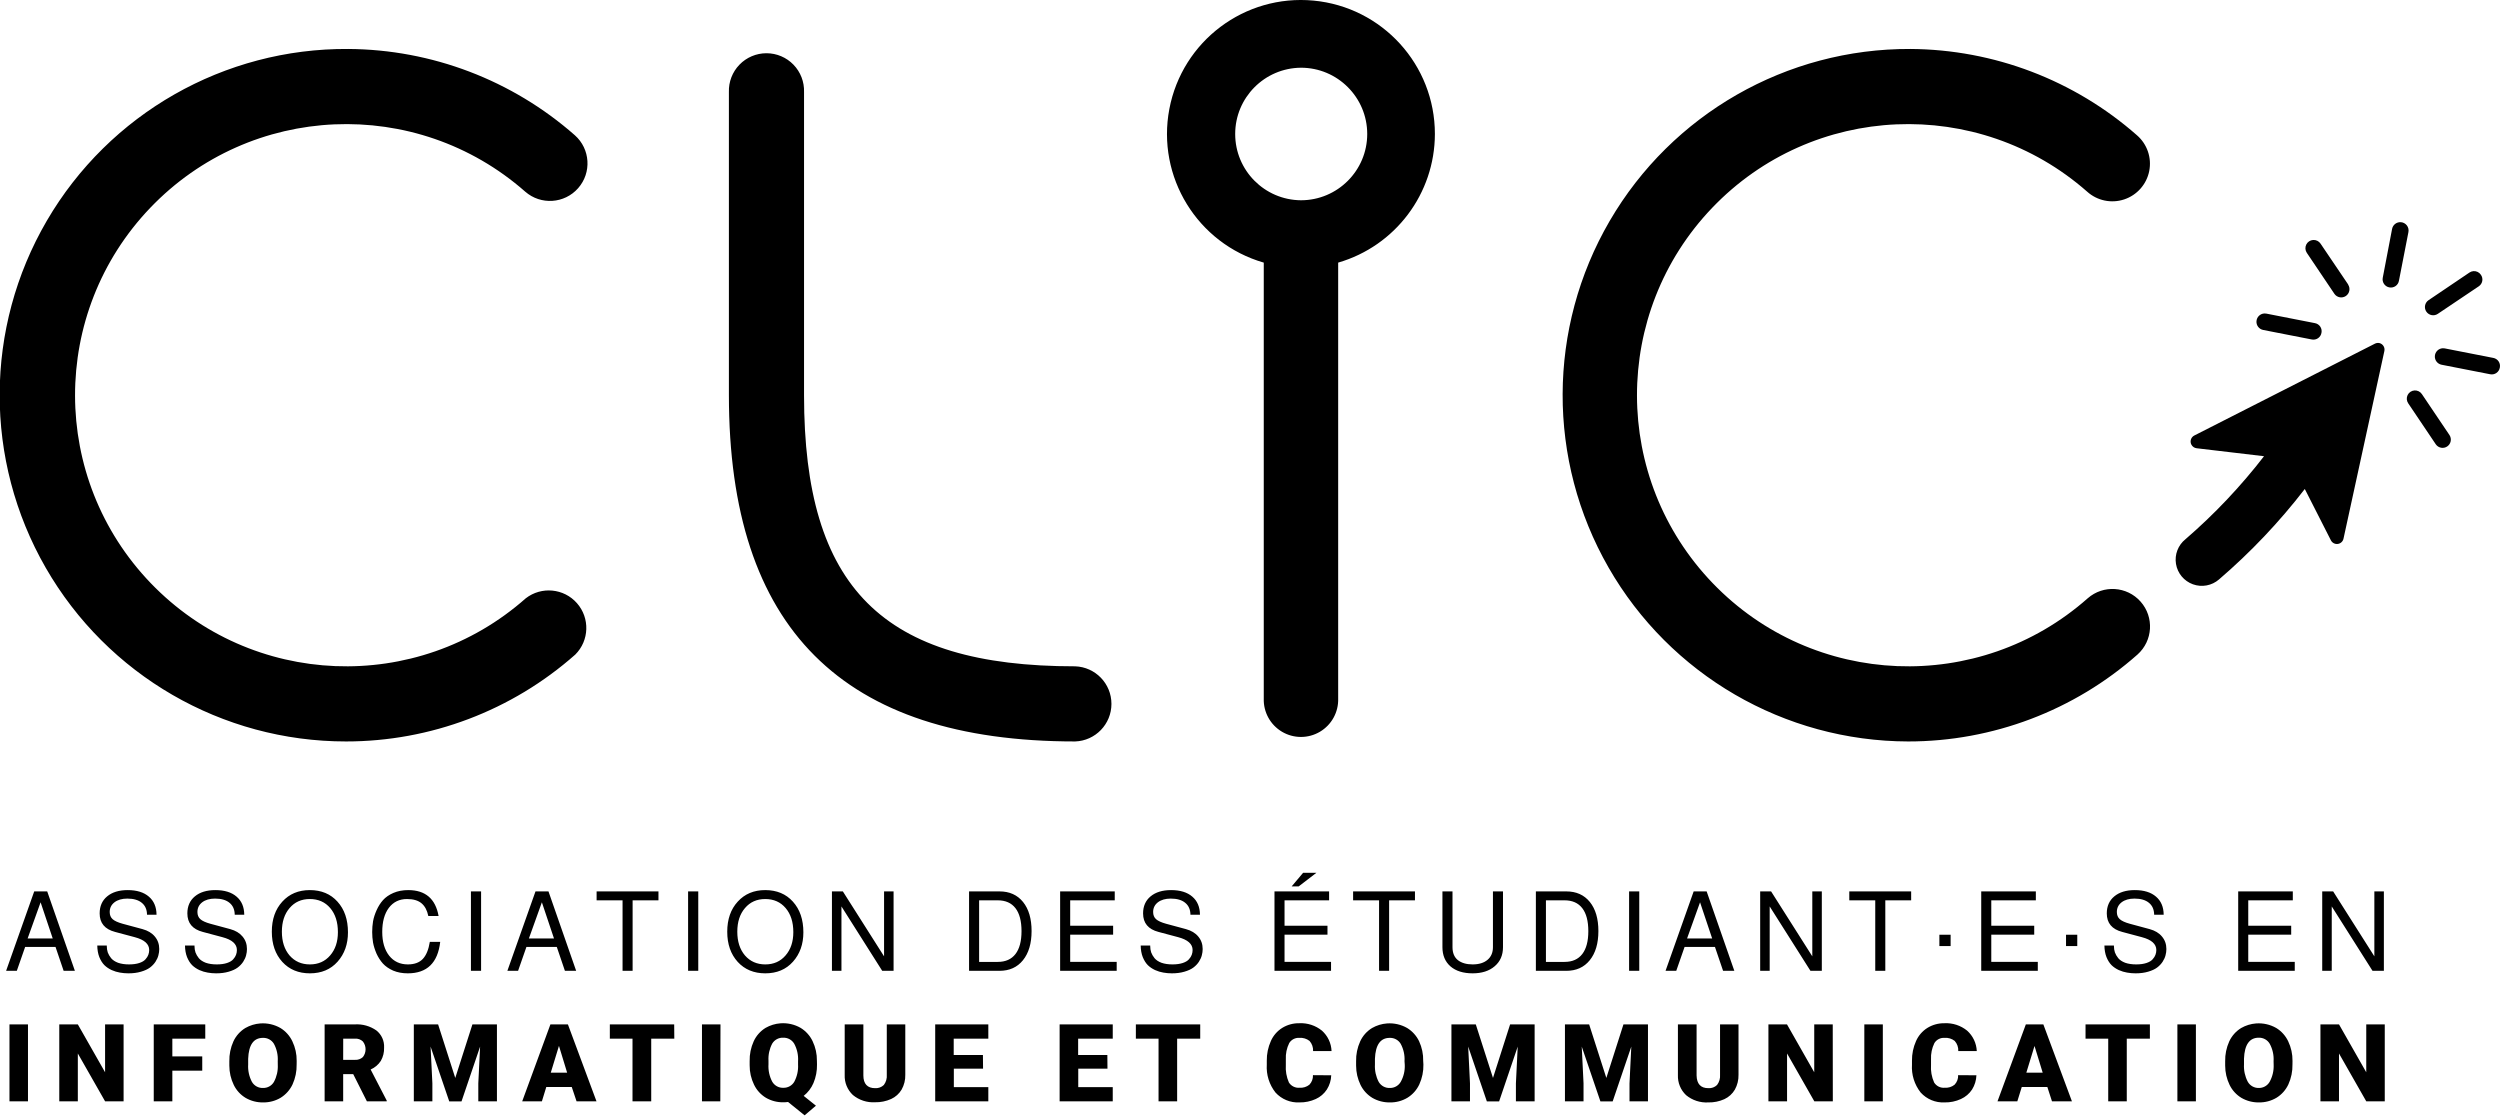
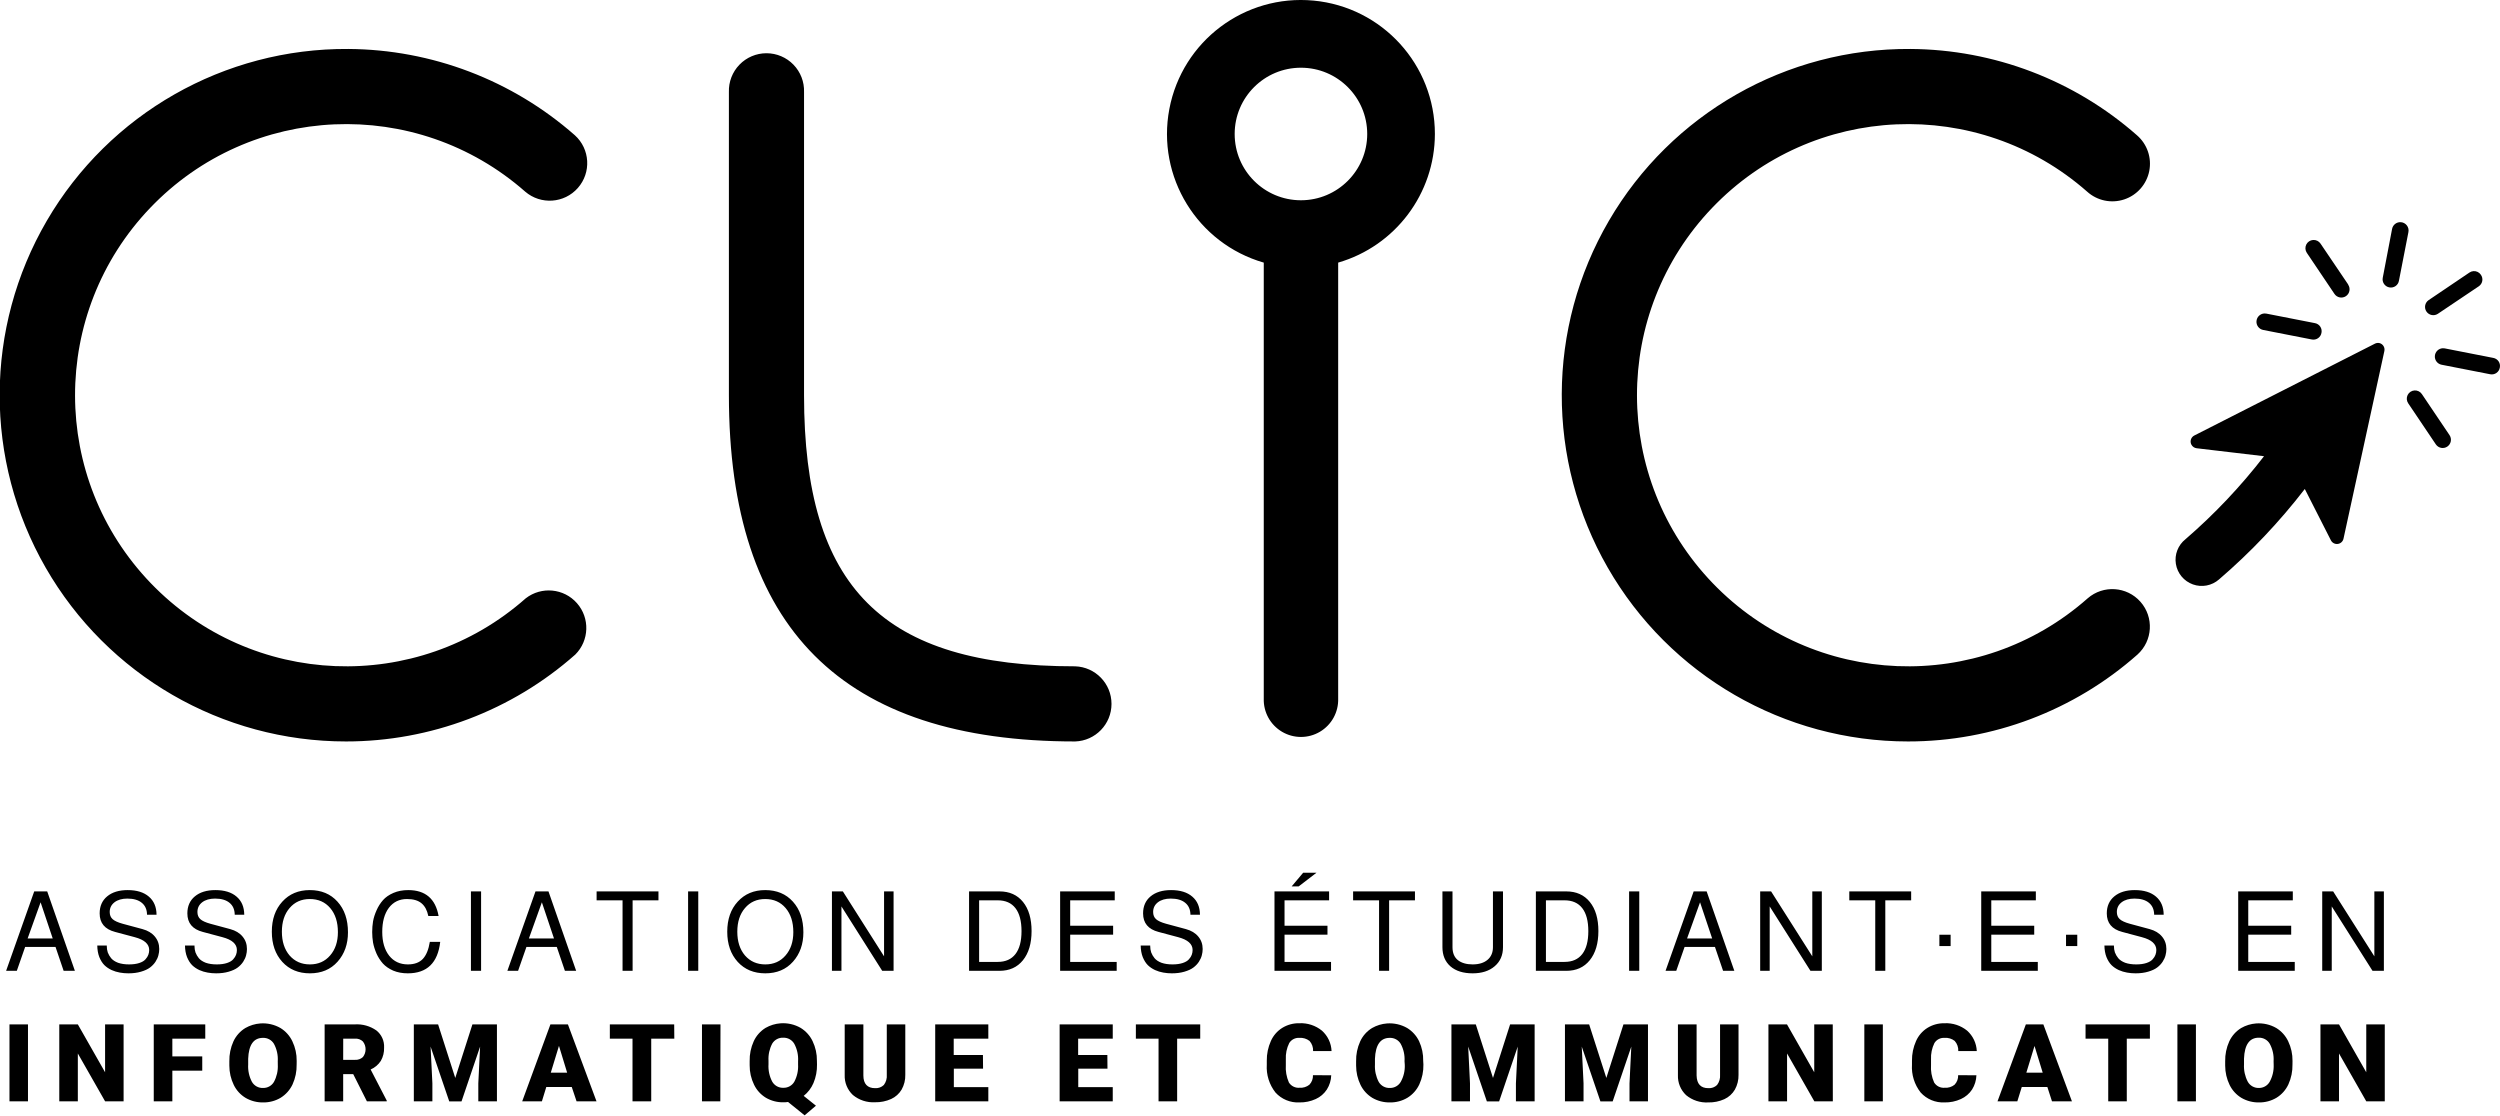
- <svg xmlns="http://www.w3.org/2000/svg" id="Layer_1" data-name="Layer 1" viewBox="0 0 611.838 272.961" version="1.1">
-   <defs id="defs4">
-   </defs>
-   <path id="path8" class="cls-1" d="M 321.465,0.145 A 32.78,32.78 0 0 0 309.287,64.272 V 170.961 a 9.11,9.11 0 1 0 18.211,0 V 64.272 A 32.84,32.84 0 0 0 351.168,32.791 32.78,32.78 0 0 0 321.465,0.145 Z M 85.238,11.983 A 84.74,84.74 0 1 0 84.688,181.461 84.65,84.65 0 0 0 140.797,160.192 9.19,9.19 0 0 0 128.678,146.422 66.35,66.35 0 1 1 128.537,46.903 9.194,9.194 0 0 0 140.688,33.102 84.74,84.74 0 0 0 85.238,11.983 Z m 382.301,0 a 84.74,84.74 0 1 0 -0.553,169.479 84.65,84.65 0 0 0 56.131,-21.27 9.192,9.192 0 0 0 -12.18,-13.77 66.35,66.35 0 1 1 -0.141,-99.52 9.207,9.207 0 1 0 12.189,-13.801 84.74,84.74 0 0 0 -55.447,-21.119 z m -279.957,1.045 a 9.2,9.2 0 0 0 -9.195,9.504 v 74.189 c 0,57.02 27.74,84.74 84.74,84.74 a 9.2,9.2 0 0 0 0,-18.389 c -47.13,0 -66.35,-19.222 -66.35,-66.352 V 22.532 a 9.2,9.2 0 0 0 -9.195,-9.504 z m 130.805,3.545 a 16.22,16.22 0 0 1 16.221,16.219 16.23,16.23 0 0 1 -16.221,16.221 16.22,16.22 0 0 1 0,-32.439 z m 269.182,37.803 a 2.037,2.037 0 0 0 -2.141,1.646 l -2.281,11.939 a 2,2 0 0 0 0.301,1.521 2,2 0 0 0 1.289,0.85 2,2 0 0 0 2.371,-1.641 l 2.32,-11.9 a 2.037,2.037 0 0 0 -1.859,-2.416 z m -21.465,4.354 a 2.022,2.022 0 0 0 -1.547,3.143 l 6.771,10.061 a 2.021,2.021 0 0 0 3.35,-2.26 v -0.051 l -6.76,-10 a 2.022,2.022 0 0 0 -1.814,-0.893 z m 39.24,7.625 a 2,2 0 0 0 -0.986,0.348 l -10,6.76 a 2.018,2.018 0 0 0 2.25,3.352 l 10.061,-6.762 a 2,2 0 0 0 0.488,-2.809 2,2 0 0 0 -1.812,-0.889 z m -51.176,10.363 a 2.038,2.038 0 0 0 -0.291,4.035 l 11.9,2.33 a 2,2 0 0 0 2.369,-1.631 2,2 0 0 0 -1.6,-2.369 L 554.656,76.752 a 2.038,2.038 0 0 0 -0.488,-0.035 z m 27.607,7.221 a 1.68,1.68 0 0 0 -0.539,0.164 L 537.027,106.582 a 1.66,1.66 0 0 0 -0.881,1.77 1.57,1.57 0 0 0 0.16,0.461 1.67,1.67 0 0 0 1.281,0.889 l 16.5,1.951 a 139.49,139.49 0 0 1 -19.221,20.309 6.41,6.41 0 1 0 8.199,9.852 149.14,149.14 0 0 0 21,-22.141 l 6.381,12.549 a 1.65,1.65 0 0 0 3.09,-0.389 l 10,-45.91 a 1.65,1.65 0 0 0 -1.199,-1.961 1.68,1.68 0 0 0 -0.562,-0.023 z m 16.041,1.291 a 2.037,2.037 0 0 0 -0.279,4.033 l 11.891,2.33 a 2,2 0 0 0 2.369,-1.631 2,2 0 0 0 -1.6,-2.369 l -11.891,-2.33 a 2.037,2.037 0 0 0 -0.49,-0.033 z m -6.91,10.326 a 2.018,2.018 0 0 0 -1.539,3.137 l 6.77,10.061 a 2.021,2.021 0 0 0 3.35,-2.26 l -6.77,-10.051 a 2.018,2.018 0 0 0 -1.811,-0.887 z m -271.982,118.041 -2.807,3.334 h 1.721 l 4.342,-3.334 z m -287.68,4.24 c -2.117,0 -3.794,0.516 -5.029,1.547 -1.218,1.013 -1.826,2.4 -1.826,4.16 0,2.364 1.262,3.875 3.785,4.533 l 4.791,1.279 c 2.364,0.622 3.547,1.671 3.547,3.146 0,0.409 -0.072,0.8 -0.213,1.174 -0.124,0.356 -0.352,0.72 -0.688,1.094 -0.318,0.373 -0.82,0.675 -1.508,0.906 -0.688,0.231 -1.527,0.348 -2.516,0.348 -1.041,0 -1.94,-0.134 -2.699,-0.4 -0.741,-0.284 -1.305,-0.659 -1.693,-1.121 -0.371,-0.462 -0.646,-0.932 -0.822,-1.412 -0.159,-0.48 -0.236,-0.996 -0.236,-1.547 v -0.133 h -2.33 c 0.018,1.067 0.184,2.008 0.502,2.826 0.335,0.818 0.75,1.475 1.244,1.973 0.494,0.48 1.085,0.881 1.773,1.201 0.688,0.302 1.359,0.507 2.012,0.613 0.671,0.124 1.368,0.186 2.092,0.186 1.147,0 2.17,-0.134 3.07,-0.4 0.918,-0.267 1.65,-0.603 2.197,-1.012 0.547,-0.409 0.997,-0.881 1.35,-1.414 0.353,-0.551 0.591,-1.076 0.715,-1.574 0.141,-0.516 0.211,-1.031 0.211,-1.547 0,-1.191 -0.362,-2.213 -1.086,-3.066 -0.706,-0.853 -1.71,-1.457 -3.016,-1.812 l -4.844,-1.307 c -1.165,-0.32 -1.986,-0.694 -2.463,-1.121 -0.476,-0.427 -0.715,-1.013 -0.715,-1.76 0,-0.978 0.39,-1.769 1.166,-2.373 0.794,-0.604 1.843,-0.906 3.148,-0.906 1.535,0 2.718,0.346 3.547,1.039 0.829,0.676 1.254,1.646 1.271,2.908 h 2.328 c -0.018,-1.902 -0.644,-3.379 -1.879,-4.428 -1.235,-1.067 -2.964,-1.6 -5.188,-1.6 z m 21.465,0 c -2.117,0 -3.794,0.516 -5.029,1.547 -1.218,1.013 -1.826,2.4 -1.826,4.16 1e-6,2.364 1.262,3.875 3.785,4.533 l 4.791,1.279 c 2.364,0.622 3.547,1.671 3.547,3.146 0,0.409 -0.07,0.8 -0.211,1.174 -0.124,0.356 -0.354,0.72 -0.689,1.094 -0.318,0.373 -0.82,0.675 -1.508,0.906 -0.688,0.231 -1.527,0.348 -2.516,0.348 -1.041,0 -1.94,-0.134 -2.699,-0.4 -0.741,-0.284 -1.305,-0.659 -1.693,-1.121 -0.371,-0.462 -0.644,-0.932 -0.82,-1.412 -0.159,-0.48 -0.238,-0.996 -0.238,-1.547 v -0.133 h -2.33 c 0.018,1.067 0.186,2.008 0.504,2.826 0.335,0.818 0.75,1.475 1.244,1.973 0.494,0.48 1.085,0.881 1.773,1.201 0.688,0.302 1.359,0.507 2.012,0.613 0.671,0.124 1.366,0.186 2.09,0.186 1.147,0 2.17,-0.134 3.07,-0.4 0.918,-0.267 1.65,-0.603 2.197,-1.012 0.547,-0.409 0.997,-0.881 1.35,-1.414 0.353,-0.551 0.591,-1.076 0.715,-1.574 0.141,-0.516 0.211,-1.031 0.211,-1.547 0,-1.191 -0.361,-2.213 -1.084,-3.066 -0.706,-0.853 -1.712,-1.457 -3.018,-1.812 l -4.844,-1.307 c -1.165,-0.32 -1.985,-0.694 -2.461,-1.121 -0.476,-0.427 -0.715,-1.013 -0.715,-1.76 0,-0.978 0.388,-1.769 1.164,-2.373 0.794,-0.604 1.845,-0.906 3.15,-0.906 1.535,0 2.718,0.346 3.547,1.039 0.829,0.676 1.252,1.646 1.27,2.908 h 2.33 c -0.018,-1.902 -0.646,-3.379 -1.881,-4.428 -1.235,-1.067 -2.964,-1.6 -5.188,-1.6 z m 23.107,0 c -2.77,0 -5.011,0.942 -6.723,2.826 -1.712,1.867 -2.568,4.321 -2.568,7.361 -10e-7,3.04 0.857,5.502 2.568,7.387 1.712,1.867 3.96,2.799 6.748,2.799 2.823,0 5.083,-0.951 6.777,-2.854 1.694,-1.902 2.541,-4.294 2.541,-7.174 0,-3.129 -0.857,-5.635 -2.568,-7.52 -1.694,-1.884 -3.952,-2.826 -6.775,-2.826 z m 24.086,0 c -1.341,0 -2.551,0.231 -3.627,0.693 -1.059,0.462 -1.906,1.049 -2.541,1.76 -0.618,0.693 -1.137,1.511 -1.561,2.453 -0.423,0.942 -0.716,1.85 -0.875,2.721 -0.141,0.871 -0.211,1.752 -0.211,2.641 -10e-7,0.871 0.07,1.733 0.211,2.586 0.159,0.853 0.442,1.751 0.848,2.693 0.423,0.924 0.945,1.732 1.562,2.426 0.635,0.693 1.473,1.272 2.514,1.734 1.059,0.444 2.251,0.666 3.574,0.666 4.711,0 7.357,-2.569 7.939,-7.707 h -2.541 c -0.3,1.884 -0.874,3.281 -1.721,4.188 -0.847,0.889 -2.064,1.334 -3.652,1.334 -1.923,0 -3.449,-0.713 -4.578,-2.135 -1.129,-1.44 -1.695,-3.377 -1.695,-5.812 0,-2.489 0.539,-4.455 1.615,-5.895 1.094,-1.44 2.577,-2.158 4.447,-2.158 1.535,0 2.718,0.346 3.547,1.039 0.829,0.693 1.384,1.732 1.666,3.119 h 2.516 c -0.759,-4.231 -3.238,-6.346 -7.438,-6.346 z m 87.369,0 c -2.77,0 -5.011,0.942 -6.723,2.826 -1.712,1.867 -2.566,4.321 -2.566,7.361 0,3.04 0.855,5.502 2.566,7.387 1.712,1.867 3.962,2.799 6.75,2.799 2.823,0 5.081,-0.951 6.775,-2.854 1.694,-1.902 2.541,-4.294 2.541,-7.174 0,-3.129 -0.855,-5.635 -2.566,-7.52 -1.694,-1.884 -3.954,-2.826 -6.777,-2.826 z m 99.334,0 c -2.117,0 -3.792,0.516 -5.027,1.547 -1.218,1.013 -1.826,2.4 -1.826,4.16 0,2.364 1.26,3.875 3.783,4.533 l 4.791,1.279 c 2.364,0.622 3.547,1.671 3.547,3.146 0,0.409 -0.07,0.8 -0.211,1.174 -0.124,0.356 -0.354,0.72 -0.689,1.094 -0.318,0.373 -0.82,0.675 -1.508,0.906 -0.688,0.231 -1.526,0.348 -2.514,0.348 -1.041,0 -1.942,-0.134 -2.701,-0.4 -0.741,-0.284 -1.305,-0.659 -1.693,-1.121 -0.371,-0.462 -0.644,-0.932 -0.82,-1.412 -0.159,-0.48 -0.238,-0.996 -0.238,-1.547 v -0.133 h -2.33 c 0.018,1.067 0.186,2.008 0.504,2.826 0.335,0.818 0.75,1.475 1.244,1.973 0.494,0.48 1.085,0.881 1.773,1.201 0.688,0.302 1.359,0.507 2.012,0.613 0.671,0.124 1.366,0.186 2.09,0.186 1.147,0 2.17,-0.134 3.07,-0.4 0.918,-0.267 1.65,-0.603 2.197,-1.012 0.547,-0.409 0.997,-0.881 1.35,-1.414 0.353,-0.551 0.591,-1.076 0.715,-1.574 0.141,-0.516 0.211,-1.031 0.211,-1.547 0,-1.191 -0.361,-2.213 -1.084,-3.066 -0.706,-0.853 -1.712,-1.457 -3.018,-1.812 l -4.844,-1.307 c -1.165,-0.32 -1.985,-0.694 -2.461,-1.121 -0.476,-0.427 -0.715,-1.013 -0.715,-1.76 0,-0.978 0.388,-1.769 1.164,-2.373 0.794,-0.604 1.845,-0.906 3.15,-0.906 1.535,0 2.718,0.346 3.547,1.039 0.829,0.676 1.252,1.646 1.27,2.908 h 2.33 c -0.018,-1.902 -0.644,-3.379 -1.879,-4.428 -1.235,-1.067 -2.966,-1.6 -5.189,-1.6 z m 235.855,0 c -2.117,0 -3.792,0.516 -5.027,1.547 -1.218,1.013 -1.828,2.4 -1.828,4.16 0,2.364 1.262,3.875 3.785,4.533 l 4.791,1.279 c 2.364,0.622 3.547,1.671 3.547,3.146 0,0.409 -0.07,0.8 -0.211,1.174 -0.124,0.356 -0.354,0.72 -0.689,1.094 -0.318,0.373 -0.82,0.675 -1.508,0.906 -0.688,0.231 -1.526,0.348 -2.514,0.348 -1.041,0 -1.942,-0.134 -2.701,-0.4 -0.741,-0.284 -1.305,-0.659 -1.693,-1.121 -0.371,-0.462 -0.644,-0.932 -0.82,-1.412 -0.159,-0.48 -0.238,-0.996 -0.238,-1.547 v -0.133 h -2.33 c 0.018,1.067 0.186,2.008 0.504,2.826 0.335,0.818 0.75,1.475 1.244,1.973 0.494,0.48 1.085,0.881 1.773,1.201 0.688,0.302 1.359,0.507 2.012,0.613 0.671,0.124 1.366,0.186 2.09,0.186 1.147,0 2.17,-0.134 3.07,-0.4 0.918,-0.267 1.65,-0.603 2.197,-1.012 0.547,-0.409 0.997,-0.881 1.35,-1.414 0.353,-0.551 0.591,-1.076 0.715,-1.574 0.141,-0.516 0.211,-1.031 0.211,-1.547 0,-1.191 -0.361,-2.213 -1.084,-3.066 -0.706,-0.853 -1.712,-1.457 -3.018,-1.812 l -4.844,-1.307 c -1.165,-0.32 -1.985,-0.694 -2.461,-1.121 -0.476,-0.427 -0.715,-1.013 -0.715,-1.76 0,-0.978 0.388,-1.769 1.164,-2.373 0.794,-0.604 1.845,-0.906 3.15,-0.906 1.535,0 2.718,0.346 3.547,1.039 0.829,0.676 1.252,1.646 1.27,2.908 h 2.33 c -0.018,-1.902 -0.646,-3.379 -1.881,-4.428 -1.235,-1.067 -2.964,-1.6 -5.188,-1.6 z M 8.375,218.157 1.494,237.596 h 2.621 l 2.037,-5.84 h 7.438 l 1.984,5.84 h 2.754 l -6.775,-19.439 z m 106.879,0 v 19.439 h 2.486 v -19.439 z m 15.801,0 -6.883,19.439 h 2.621 l 2.039,-5.84 h 7.438 l 1.984,5.84 h 2.752 l -6.775,-19.439 z m 14.955,0 v 2.186 h 6.352 v 17.254 h 2.461 v -17.254 h 6.326 v -2.186 z m 22.391,0 v 19.439 h 2.488 v -19.439 z m 35.203,0 v 19.439 h 2.328 v -15.76 l 9.979,15.76 h 2.779 v -19.439 h -2.328 v 15.893 l -10.086,-15.893 z m 33.561,0 v 19.439 h 7.438 c 2.435,0 4.35,-0.861 5.744,-2.586 1.412,-1.742 2.117,-4.124 2.117,-7.146 0,-3.022 -0.698,-5.397 -2.092,-7.121 -1.394,-1.724 -3.317,-2.586 -5.77,-2.586 z m 22.287,0 v 19.439 h 13.842 v -2.186 h -11.381 v -6.668 h 10.508 v -2.186 h -10.508 v -6.215 h 10.904 v -2.186 z m 52.459,0 v 19.439 h 13.842 v -2.186 h -11.381 v -6.668 h 10.508 v -2.186 h -10.508 v -6.215 h 10.904 v -2.186 z m 19.242,0 v 2.186 h 6.352 v 17.254 h 2.461 v -17.254 h 6.326 v -2.186 z m 21.861,0 v 13.652 c 0,1.973 0.653,3.538 1.959,4.693 1.323,1.138 3.132,1.707 5.426,1.707 2.259,0 4.059,-0.577 5.4,-1.732 1.359,-1.156 2.037,-2.712 2.037,-4.668 v -13.652 h -2.461 v 13.652 c 0,1.316 -0.442,2.347 -1.324,3.094 -0.882,0.747 -2.1,1.121 -3.652,1.121 -1.5,0 -2.7,-0.348 -3.6,-1.041 -0.882,-0.711 -1.322,-1.769 -1.322,-3.174 v -13.652 z m 22.869,0 v 19.439 h 7.438 c 2.435,0 4.35,-0.861 5.744,-2.586 1.412,-1.742 2.117,-4.124 2.117,-7.146 0,-3.022 -0.698,-5.397 -2.092,-7.121 -1.394,-1.724 -3.317,-2.586 -5.77,-2.586 z m 22.814,0 v 19.439 h 2.488 v -19.439 z m 15.803,0 -6.883,19.439 h 2.621 l 2.037,-5.84 h 7.438 l 1.986,5.84 h 2.752 l -6.775,-19.439 z m 16.277,0 v 19.439 h 2.328 v -15.76 l 9.979,15.76 h 2.779 v -19.439 h -2.328 v 15.893 l -10.086,-15.893 z m 21.809,0 v 2.186 h 6.354 v 17.254 h 2.461 v -17.254 h 6.326 v -2.186 z m 32.291,0 v 19.439 h 13.844 v -2.186 h -11.383 v -6.668 h 10.508 v -2.186 h -10.508 v -6.215 h 10.906 v -2.186 z m 62.889,0 v 19.439 h 13.842 v -2.186 h -11.381 v -6.668 h 10.508 v -2.186 h -10.508 v -6.215 h 10.904 v -2.186 z m 20.564,0 v 19.439 h 2.33 v -15.76 l 9.979,15.76 h 2.779 v -19.439 h -2.33 v 15.893 l -10.084,-15.893 z m -492.514,1.867 c 2.082,0 3.749,0.737 5.002,2.213 1.253,1.476 1.879,3.439 1.879,5.893 0,2.347 -0.634,4.249 -1.904,5.707 -1.253,1.458 -2.904,2.188 -4.951,2.188 -2.047,0 -3.704,-0.73 -4.975,-2.188 -1.253,-1.476 -1.881,-3.413 -1.881,-5.812 0,-2.4 0.628,-4.329 1.881,-5.787 1.253,-1.476 2.902,-2.213 4.949,-2.213 z m 111.455,0 c 2.082,0 3.751,0.737 5.004,2.213 1.253,1.476 1.879,3.439 1.879,5.893 0,2.347 -0.636,4.249 -1.906,5.707 -1.253,1.458 -2.902,2.188 -4.949,2.188 -2.047,0 -3.706,-0.73 -4.977,-2.188 -1.253,-1.476 -1.879,-3.413 -1.879,-5.812 0,-2.4 0.626,-4.329 1.879,-5.787 1.253,-1.476 2.902,-2.213 4.949,-2.213 z m 52.354,0.318 h 4.553 c 1.906,0 3.354,0.64 4.342,1.92 0.988,1.28 1.482,3.156 1.482,5.627 0,2.453 -0.494,4.32 -1.482,5.6 -0.988,1.28 -2.436,1.922 -4.342,1.922 h -4.553 z m 138.719,0 h 4.553 c 1.906,0 3.352,0.64 4.34,1.92 0.988,1.28 1.482,3.156 1.482,5.627 0,2.453 -0.494,4.32 -1.482,5.6 -0.988,1.28 -2.434,1.922 -4.34,1.922 h -4.553 z m -368.406,0.48 2.965,8.854 H 6.762 Z m 122.678,0 2.965,8.854 h -6.141 z m 283.445,0 2.965,8.854 h -6.141 z m 58.574,7.947 v 2.773 h 2.752 v -2.773 z m 30.994,0 v 2.773 h 2.752 v -2.773 z m -187.631,21.652 a 7.69,7.69 0 0 0 -4.191,1.141 7.23,7.23 0 0 0 -2.779,3.209 11.42,11.42 0 0 0 -1,4.84 v 0.939 a 10,10 0 0 0 2.129,6.83 7.4,7.4 0 0 0 5.852,2.42 9.19,9.19 0 0 0 4,-0.83 6.35,6.35 0 0 0 2.719,-2.33 6.89,6.89 0 0 0 1.07,-3.479 l -4.469,-0.031 a 3.15,3.15 0 0 1 -0.881,2.34 3.45,3.45 0 0 1 -2.4,0.74 2.79,2.79 0 0 1 -2.609,-1.289 9.12,9.12 0 0 1 -0.75,-4.311 v -1.34 a 8.07,8.07 0 0 1 0.83,-4 2.71,2.71 0 0 1 2.48,-1.27 3.6,3.6 0 0 1 2.488,0.75 3.45,3.45 0 0 1 0.871,2.48 h 4.52 a 7.07,7.07 0 0 0 -2.359,-5 8.16,8.16 0 0 0 -5.52,-1.811 z m 157.898,0 a 7.72,7.72 0 0 0 -4.189,1.141 7.23,7.23 0 0 0 -2.779,3.209 11.42,11.42 0 0 0 -1,4.84 v 0.939 a 10,10 0 0 0 2.129,6.83 7.4,7.4 0 0 0 5.85,2.42 9.16,9.16 0 0 0 4,-0.83 6.44,6.44 0 0 0 2.73,-2.33 7,7 0 0 0 1.061,-3.479 l -4.471,-0.031 a 3.15,3.15 0 0 1 -0.879,2.34 3.45,3.45 0 0 1 -2.4,0.74 2.76,2.76 0 0 1 -2.6,-1.289 9,9 0 0 1 -0.76,-4.311 v -1.34 a 8.18,8.18 0 0 1 0.83,-4 2.71,2.71 0 0 1 2.479,-1.27 3.58,3.58 0 0 1 2.49,0.75 3.45,3.45 0 0 1 0.871,2.48 h 4.529 a 7.12,7.12 0 0 0 -2.369,-5 8.16,8.16 0 0 0 -5.521,-1.811 z m -284.887,0.019 a 8.63,8.63 0 0 0 -3.652,1.121 7.53,7.53 0 0 0 -2.891,3.26 11.13,11.13 0 0 0 -1,4.889 v 1 a 10.63,10.63 0 0 0 1.08,4.76 7.55,7.55 0 0 0 2.9,3.191 8.22,8.22 0 0 0 4.279,1.109 7.28,7.28 0 0 0 1.141,-0.08 l 4.051,3.27 2.77,-2.359 -3,-2.4 a 8.05,8.05 0 0 0 2.391,-3.129 11.11,11.11 0 0 0 0.869,-4.561 l -0.019,-0.891 a 10.78,10.78 0 0 0 -1.061,-4.82 7.67,7.67 0 0 0 -2.92,-3.238 8.63,8.63 0 0 0 -4.938,-1.121 z m -127.309,0.029 a 8.63,8.63 0 0 0 -3.654,1.121 7.56,7.56 0 0 0 -2.92,3.27 11.26,11.26 0 0 0 -1,4.881 v 1.059 a 10.8,10.8 0 0 0 1.09,4.73 7.52,7.52 0 0 0 2.91,3.17 8.25,8.25 0 0 0 4.27,1.1 8.14,8.14 0 0 0 4.291,-1.139 7.73,7.73 0 0 0 2.91,-3.271 11.18,11.18 0 0 0 1,-4.879 l 0.01,-0.859 a 10.78,10.78 0 0 0 -1.061,-4.82 7.64,7.64 0 0 0 -2.91,-3.24 8.63,8.63 0 0 0 -4.936,-1.121 z m 275.75,0 a 8.63,8.63 0 0 0 -3.654,1.121 7.47,7.47 0 0 0 -2.91,3.27 11.12,11.12 0 0 0 -1,4.881 v 1.059 a 10.8,10.8 0 0 0 1.09,4.73 7.64,7.64 0 0 0 2.91,3.17 8.28,8.28 0 0 0 4.27,1.1 8.09,8.09 0 0 0 4.291,-1.139 7.6,7.6 0 0 0 2.91,-3.271 11.18,11.18 0 0 0 1,-4.879 l -0.051,-0.859 a 10.92,10.92 0 0 0 -1,-4.82 7.73,7.73 0 0 0 -2.92,-3.24 8.63,8.63 0 0 0 -4.936,-1.121 z m 212.699,0 a 8.63,8.63 0 0 0 -3.652,1.121 7.56,7.56 0 0 0 -2.92,3.27 11.26,11.26 0 0 0 -1,4.881 v 1.059 a 10.8,10.8 0 0 0 1.09,4.73 7.58,7.58 0 0 0 2.91,3.17 8.25,8.25 0 0 0 4.27,1.1 8.14,8.14 0 0 0 4.289,-1.139 7.6,7.6 0 0 0 2.91,-3.271 11.18,11.18 0 0 0 1,-4.879 l 0.01,-0.859 a 10.78,10.78 0 0 0 -1.059,-4.82 7.64,7.64 0 0 0 -2.91,-3.24 8.63,8.63 0 0 0 -4.938,-1.121 z M 2.317,250.702 v 18.84 h 4.531 v -18.84 z m 12.191,0 v 18.84 h 4.539 v -11.719 l 6.68,11.719 h 4.521 v -18.84 h -4.531 v 11.721 l -6.67,-11.721 z m 23.119,0 v 18.84 h 4.551 v -7.51 h 7.32 v -3.49 h -7.32 v -4.34 h 8.059 v -3.5 z m 41.82,0 v 18.84 h 4.539 v -6.66 h 2.461 l 3.35,6.66 h 4.85 v -0.189 l -3.939,-7.609 a 5.64,5.64 0 0 0 2.49,-2.102 6.1,6.1 0 0 0 0.801,-3.26 5,5 0 0 0 -1.891,-4.199 8.29,8.29 0 0 0 -5.24,-1.48 z m 21.83,0 v 18.83 h 4.539 v -4.4 l -0.439,-9 4.57,13.42 h 3 l 4.551,-13.41 -0.441,9 v 4.4 h 4.561 v -18.84 h -6 l -4.199,13.111 -4.201,-13.111 z m 33.43,0 -6.91,18.84 h 4.82 l 1.08,-3.52 h 6.23 l 1.18,3.52 h 4.879 l -7,-18.84 z m 14.541,0 v 3.5 h 5.549 v 15.34 h 4.58 v -15.34 h 5.65 l -0.029,-3.5 z m 22.549,0 v 18.84 h 4.49 l 0.041,-18.84 z m 34.93,0 v 12.381 a 6.38,6.38 0 0 0 2,4.9 7.8,7.8 0 0 0 5.42,1.779 9.13,9.13 0 0 0 3.951,-0.801 5.76,5.76 0 0 0 2.559,-2.299 7,7 0 0 0 0.9,-3.631 v -12.33 h -4.529 v 12.311 a 3.65,3.65 0 0 1 -0.721,2.52 2.8,2.8 0 0 1 -2.139,0.781 c -1.87,0 -2.871,-1.042 -2.871,-3.102 v -12.51 z m 22.15,0 v 18.84 h 13 v -3.49 h -8.439 v -4.51 h 7.15 l -0.031,-3.34 h -7.15 v -4 h 8.471 v -3.5 z m 30.451,0 v 18.84 h 13 v -3.49 h -8.441 v -4.51 h 7.15 l -0.029,-3.34 h -7.15 v -4 h 8.471 v -3.5 z m 18.658,0 v 3.5 h 5.551 v 15.34 h 4.551 v -15.34 h 5.648 v -3.5 z m 77.23,0 v 18.83 h 4.541 v -4.4 l -0.441,-9 4.57,13.42 h 3 l 4.551,-13.41 -0.439,9 v 4.4 h 4.58 v -18.84 h -6 l -4.191,13.111 -4.209,-13.111 z m 27.781,0 v 18.83 h 4.549 v -4.4 l -0.439,-9 4.57,13.42 h 3 l 4.559,-13.41 -0.439,9 v 4.4 h 4.52 v -18.84 h -6 l -4.189,13.111 -4.209,-13.111 z m 27.648,0 v 12.42 a 6.42,6.42 0 0 0 2,4.9 7.81,7.81 0 0 0 5.432,1.779 9.08,9.08 0 0 0 3.939,-0.799 5.79,5.79 0 0 0 2.57,-2.34 7.13,7.13 0 0 0 0.889,-3.631 v -12.33 h -4.52 v 12.311 a 3.65,3.65 0 0 1 -0.73,2.52 2.76,2.76 0 0 1 -2.129,0.781 c -1.88,0 -2.831,-1.042 -2.881,-3.102 v -12.51 z m 22.15,0 v 18.84 h 4.561 v -11.719 l 6.68,11.719 h 4.52 l -0.019,-18.84 h -4.529 v 11.721 l -6.67,-11.721 z m 23.471,0 v 18.84 h 4.529 v -18.84 z m 39.529,0 -6.939,18.84 h 4.85 l 1.09,-3.52 h 6.26 l 1.141,3.52 h 4.881 l -7,-18.84 z m 14.609,0 v 3.5 h 5.551 v 15.34 h 4.541 v -15.34 h 5.658 v -3.5 z m 22.48,0 v 18.84 h 4.531 v -18.84 z m 35.01,0 v 18.84 h 4.541 v -11.719 l 6.68,11.719 h 4.52 v -18.84 h -4.529 v 11.721 l -6.67,-11.721 z m -376.199,3.26 a 3,3 0 0 1 2.689,1.49 8,8 0 0 1 0.93,4.27 v 0.82 a 8,8 0 0 1 -0.93,4.211 3,3 0 0 1 -2.66,1.469 3,3 0 0 1 -2.729,-1.488 8.07,8.07 0 0 1 -0.92,-4.262 v -0.869 a 8,8 0 0 1 0.92,-4.211 3,3 0 0 1 2.699,-1.43 z m 361.1,0 a 3,3 0 0 1 2.689,1.49 7.91,7.91 0 0 1 0.941,4.27 l 0.019,0.861 a 8,8 0 0 1 -1,4.209 3,3 0 0 1 -2.65,1.471 3,3 0 0 1 -2.689,-1.529 8.19,8.19 0 0 1 -0.92,-4.262 v -1.389 c 0.13,-3.41 1.339,-5.121 3.609,-5.121 z m -488.449,0.041 a 3,3 0 0 1 2.689,1.449 7.91,7.91 0 0 1 0.939,4.27 l 0.01,0.861 a 8,8 0 0 1 -0.949,4.209 3,3 0 0 1 -2.65,1.471 3,3 0 0 1 -2.73,-1.49 8.1,8.1 0 0 1 -0.92,-4.26 v -1.391 c 0.127,-3.413 1.331,-5.119 3.611,-5.119 z m 275.77,0 a 3,3 0 0 1 2.68,1.449 7.91,7.91 0 0 1 0.939,4.27 l 0.06,0.861 a 7.86,7.86 0 0 1 -1,4.209 3,3 0 0 1 -2.65,1.471 3,3 0 0 1 -2.729,-1.49 8.19,8.19 0 0 1 -0.92,-4.26 v -1.391 c 0.133,-3.413 1.339,-5.119 3.619,-5.119 z m -256.119,0.189 h 2.879 a 2.53,2.53 0 0 1 1.939,0.699 3.1,3.1 0 0 1 0,3.811 2.61,2.61 0 0 1 -1.949,0.68 H 83.986 Z m 52.799,1.77 2,6.551 h -4 z m 361.121,0.021 2,6.529 h -4 z" />
+ <svg xmlns="http://www.w3.org/2000/svg" data-name="Layer 1" viewBox="0 0 611.838 272.961">
+   <path class="prefix__cls-1" d="M321.465.145a32.78 32.78 0 00-12.178 64.127v106.69a9.11 9.11 0 1018.211 0V64.271a32.84 32.84 0 0023.67-31.48A32.78 32.78 0 00321.465.144zM85.238 11.983a84.74 84.74 0 10-.55 169.478 84.65 84.65 0 0056.109-21.27 9.19 9.19 0 00-12.12-13.769 66.35 66.35 0 11-.14-99.52 9.194 9.194 0 0012.15-13.8 84.74 84.74 0 00-55.449-21.12zm382.301 0a84.74 84.74 0 10-.553 169.478 84.65 84.65 0 0056.131-21.27 9.192 9.192 0 00-12.18-13.769 66.35 66.35 0 11-.14-99.52 9.207 9.207 0 1012.19-13.8 84.74 84.74 0 00-55.448-21.12zm-279.957 1.045a9.2 9.2 0 00-9.195 9.504v74.19c0 57.019 27.74 84.74 84.74 84.74a9.2 9.2 0 000-18.39c-47.13 0-66.35-19.221-66.35-66.35v-74.19a9.2 9.2 0 00-9.195-9.504zm130.805 3.545a16.22 16.22 0 0116.22 16.218 16.23 16.23 0 01-16.22 16.221 16.22 16.22 0 010-32.44zm269.182 37.802a2.037 2.037 0 00-2.141 1.647l-2.281 11.94a2 2 0 00.3 1.52 2 2 0 001.29.85 2 2 0 002.37-1.64l2.32-11.9a2.037 2.037 0 00-1.858-2.417zm-21.465 4.354a2.022 2.022 0 00-1.547 3.142l6.771 10.061a2.02 2.02 0 003.35-2.26v-.05l-6.76-10a2.022 2.022 0 00-1.814-.893zm39.24 7.625a2 2 0 00-.986.348l-10 6.76a2.018 2.018 0 002.25 3.35l10.06-6.76a2 2 0 00.488-2.81 2 2 0 00-1.812-.888zm-51.176 10.363a2.038 2.038 0 00-.29 4.035l11.9 2.33a2 2 0 002.369-1.63 2 2 0 00-1.6-2.37l-11.89-2.33a2.038 2.038 0 00-.489-.035zm27.608 7.22a1.68 1.68 0 00-.54.165l-44.209 22.48a1.66 1.66 0 00-.88 1.77 1.57 1.57 0 00.16.46 1.67 1.67 0 001.281.89l16.5 1.95a139.49 139.49 0 01-19.22 20.31 6.41 6.41 0 108.199 9.85 149.14 149.14 0 0021-22.14l6.38 12.55a1.65 1.65 0 003.09-.39l10-45.91a1.65 1.65 0 00-1.199-1.96 1.68 1.68 0 00-.562-.024zm16.04 1.292a2.037 2.037 0 00-.279 4.033l11.89 2.33a2 2 0 002.37-1.63 2 2 0 00-1.6-2.37l-11.89-2.33a2.037 2.037 0 00-.49-.033zm-6.91 10.326a2.018 2.018 0 00-1.539 3.137l6.77 10.06a2.02 2.02 0 003.35-2.26l-6.77-10.05a2.018 2.018 0 00-1.81-.887zM318.924 213.596l-2.807 3.334h1.721l4.342-3.334zm-287.68 4.24c-2.117 0-3.794.516-5.029 1.547-1.218 1.014-1.826 2.4-1.826 4.16 0 2.365 1.262 3.876 3.785 4.534l4.791 1.279c2.364.622 3.547 1.67 3.547 3.146 0 .41-.072.8-.213 1.174-.124.356-.352.72-.688 1.094-.317.373-.82.675-1.507.906-.689.231-1.528.348-2.516.348-1.041 0-1.94-.134-2.7-.4-.74-.285-1.304-.66-1.693-1.122a5.064 5.064 0 01-.822-1.412 4.896 4.896 0 01-.236-1.547v-.132h-2.33c.017 1.066.184 2.008.502 2.826.335.817.75 1.475 1.244 1.972.494.48 1.085.882 1.773 1.202a8.366 8.366 0 002.012.613c.67.124 1.368.185 2.092.185 1.147 0 2.17-.133 3.07-.4.918-.267 1.65-.603 2.197-1.012.547-.409.997-.88 1.35-1.414.353-.55.591-1.076.715-1.574.141-.516.21-1.031.21-1.547 0-1.191-.362-2.213-1.085-3.066-.706-.854-1.71-1.457-3.016-1.813l-4.844-1.306c-1.164-.32-1.986-.695-2.462-1.122-.477-.426-.715-1.013-.715-1.76 0-.977.39-1.768 1.166-2.372.794-.605 1.842-.907 3.148-.907 1.535 0 2.718.346 3.547 1.04.83.675 1.254 1.645 1.272 2.908h2.328c-.018-1.903-.644-3.38-1.88-4.428-1.234-1.067-2.963-1.6-5.187-1.6zm21.465 0c-2.117 0-3.794.516-5.03 1.547-1.217 1.014-1.825 2.4-1.825 4.16 0 2.365 1.262 3.876 3.785 4.534l4.79 1.279c2.365.622 3.548 1.67 3.548 3.146 0 .41-.07.8-.211 1.174-.124.356-.354.72-.69 1.094-.317.373-.82.675-1.507.906-.689.231-1.528.348-2.516.348-1.041 0-1.94-.134-2.7-.4-.74-.285-1.305-.66-1.693-1.122a5.055 5.055 0 01-.82-1.412 4.896 4.896 0 01-.238-1.547v-.132h-2.33c.017 1.066.186 2.008.504 2.826.335.817.75 1.475 1.244 1.972.494.48 1.085.882 1.773 1.202a8.366 8.366 0 002.012.613c.67.124 1.366.185 2.09.185 1.147 0 2.17-.133 3.07-.4.918-.267 1.65-.603 2.197-1.012.547-.409.997-.88 1.35-1.414.353-.55.591-1.076.715-1.574.14-.516.21-1.031.21-1.547 0-1.191-.36-2.213-1.083-3.066-.706-.854-1.712-1.457-3.018-1.813l-4.844-1.306c-1.164-.32-1.984-.695-2.46-1.122-.477-.426-.715-1.013-.715-1.76 0-.977.387-1.768 1.164-2.372.794-.605 1.844-.907 3.15-.907 1.535 0 2.718.346 3.547 1.04.83.675 1.252 1.645 1.27 2.908h2.33c-.018-1.903-.646-3.38-1.881-4.428-1.236-1.067-2.965-1.6-5.188-1.6zm23.108 0c-2.77 0-5.012.942-6.723 2.826-1.712 1.867-2.568 4.322-2.568 7.362s.856 5.502 2.568 7.387c1.711 1.866 3.96 2.798 6.748 2.798 2.823 0 5.083-.95 6.777-2.853 1.694-1.902 2.541-4.294 2.541-7.174 0-3.129-.856-5.635-2.568-7.52-1.694-1.884-3.952-2.826-6.775-2.826zm24.085 0c-1.34 0-2.55.231-3.626.694-1.06.462-1.906 1.048-2.541 1.76a9.525 9.525 0 00-1.561 2.453c-.424.942-.716 1.85-.875 2.72-.141.871-.211 1.752-.211 2.64 0 .872.07 1.733.211 2.587.159.853.442 1.751.848 2.693a9.674 9.674 0 001.562 2.426c.635.693 1.473 1.272 2.514 1.734 1.059.445 2.25.666 3.574.666 4.711 0 7.357-2.569 7.94-7.707h-2.542c-.3 1.885-.873 3.281-1.72 4.188-.847.889-2.065 1.334-3.653 1.334-1.923 0-3.448-.713-4.578-2.135-1.129-1.44-1.695-3.377-1.695-5.812 0-2.49.539-4.455 1.615-5.895 1.094-1.44 2.577-2.158 4.447-2.158 1.536 0 2.718.346 3.547 1.039.83.693 1.384 1.732 1.666 3.119h2.516c-.759-4.231-3.238-6.346-7.438-6.346zm87.37 0c-2.77 0-5.011.942-6.723 2.826-1.712 1.867-2.566 4.322-2.566 7.362s.854 5.502 2.566 7.387c1.712 1.866 3.962 2.798 6.75 2.798 2.823 0 5.081-.95 6.775-2.853 1.694-1.902 2.541-4.294 2.541-7.174 0-3.129-.854-5.635-2.566-7.52-1.694-1.884-3.954-2.826-6.777-2.826zm99.334 0c-2.118 0-3.793.516-5.028 1.547-1.217 1.014-1.826 2.4-1.826 4.16 0 2.365 1.26 3.876 3.783 4.534l4.791 1.279c2.365.622 3.547 1.67 3.547 3.146 0 .41-.07.8-.21 1.174-.124.356-.355.72-.69 1.094-.318.373-.82.675-1.508.906-.688.231-1.526.348-2.514.348-1.04 0-1.942-.134-2.7-.4-.742-.285-1.306-.66-1.694-1.122a5.055 5.055 0 01-.82-1.412 4.896 4.896 0 01-.239-1.547v-.132h-2.33c.018 1.066.186 2.008.504 2.826.335.817.75 1.475 1.244 1.972.494.48 1.085.882 1.774 1.202a8.366 8.366 0 002.011.613c.67.124 1.367.185 2.09.185 1.147 0 2.17-.133 3.07-.4.918-.267 1.65-.603 2.198-1.012.547-.409.996-.88 1.35-1.414.352-.55.59-1.076.714-1.574.141-.516.211-1.031.211-1.547 0-1.191-.36-2.213-1.084-3.066-.706-.854-1.712-1.457-3.017-1.813l-4.844-1.306c-1.165-.32-1.985-.695-2.461-1.122-.477-.426-.715-1.013-.715-1.76 0-.977.388-1.768 1.164-2.372.794-.605 1.845-.907 3.15-.907 1.536 0 2.718.346 3.547 1.04.83.675 1.252 1.645 1.27 2.908h2.33c-.018-1.903-.644-3.38-1.879-4.428-1.235-1.067-2.966-1.6-5.19-1.6zm235.855 0c-2.117 0-3.792.516-5.027 1.547-1.218 1.014-1.828 2.4-1.828 4.16 0 2.365 1.262 3.876 3.785 4.534l4.79 1.279c2.365.622 3.548 1.67 3.548 3.146 0 .41-.07.8-.211 1.174-.124.356-.354.72-.69 1.094-.317.373-.82.675-1.508.906-.688.231-1.525.348-2.513.348-1.041 0-1.943-.134-2.701-.4-.741-.285-1.306-.66-1.694-1.122a5.056 5.056 0 01-.82-1.412 4.896 4.896 0 01-.238-1.547v-.132h-2.33c.017 1.066.186 2.008.503 2.826.336.817.75 1.475 1.245 1.972.494.48 1.085.882 1.773 1.202a8.366 8.366 0 002.012.613c.67.124 1.366.185 2.09.185 1.147 0 2.17-.133 3.07-.4.918-.267 1.65-.603 2.197-1.012.547-.409.997-.88 1.35-1.414.353-.55.591-1.076.715-1.574.14-.516.21-1.031.21-1.547 0-1.191-.36-2.213-1.083-3.066-.706-.854-1.712-1.457-3.018-1.813l-4.844-1.306c-1.164-.32-1.984-.695-2.46-1.122-.477-.426-.715-1.013-.715-1.76 0-.977.387-1.768 1.164-2.372.794-.605 1.844-.907 3.15-.907 1.535 0 2.718.346 3.547 1.04.83.675 1.252 1.645 1.27 2.908h2.33c-.018-1.903-.646-3.38-1.881-4.428-1.236-1.067-2.965-1.6-5.188-1.6zm-514.086.32l-6.88 19.44h2.62l2.037-5.84h7.438l1.984 5.84h2.754l-6.775-19.44zm106.879 0v19.44h2.486v-19.44zm15.8 0l-6.882 19.44h2.621l2.04-5.84h7.437l1.984 5.84h2.752l-6.775-19.44zm14.956 0v2.186h6.351v17.254h2.461v-17.254h6.327v-2.185zm22.39 0v19.44h2.489v-19.44zm35.204 0v19.44h2.328v-15.76l9.978 15.76h2.78v-19.44h-2.329v15.893l-10.085-15.892zm33.56 0v19.44h7.438c2.435 0 4.35-.861 5.744-2.586 1.411-1.742 2.117-4.124 2.117-7.146 0-3.023-.698-5.397-2.092-7.121-1.394-1.725-3.317-2.586-5.77-2.586zm22.287 0v19.44h13.842v-2.185h-11.38v-6.668h10.507v-2.186h-10.508v-6.215h10.905v-2.185zm52.46 0v19.44h13.841v-2.185h-11.38v-6.668h10.507v-2.186h-10.508v-6.215h10.905v-2.185zm19.241 0v2.186h6.352v17.254h2.461v-17.254h6.326v-2.185zm21.862 0v13.653c0 1.973.653 3.538 1.959 4.693 1.323 1.138 3.132 1.707 5.426 1.707 2.258 0 4.059-.577 5.4-1.732 1.359-1.156 2.037-2.712 2.037-4.668v-13.652h-2.46v13.652c0 1.316-.443 2.347-1.325 3.094-.882.746-2.1 1.12-3.652 1.12-1.5 0-2.7-.347-3.6-1.04-.882-.711-1.322-1.77-1.322-3.174v-13.652zm22.869 0v19.44h7.437c2.436 0 4.35-.861 5.745-2.586 1.411-1.742 2.117-4.124 2.117-7.146 0-3.023-.698-5.397-2.092-7.121-1.394-1.725-3.317-2.586-5.77-2.586zm22.814 0v19.44h2.489v-19.44zm15.803 0l-6.883 19.44h2.621l2.038-5.84h7.437l1.986 5.84h2.752l-6.775-19.44zm16.277 0v19.44h2.329v-15.76l9.978 15.76h2.78v-19.44h-2.329v15.893l-10.086-15.892zm21.81 0v2.186h6.353v17.254h2.46v-17.254h6.327v-2.185zm32.29 0v19.44h13.844v-2.185h-11.383v-6.668h10.508v-2.186h-10.508v-6.215h10.906v-2.185zm62.889 0v19.44h13.842v-2.185h-11.381v-6.668h10.508v-2.186h-10.508v-6.215h10.904v-2.185zm20.564 0v19.44h2.33v-15.76l9.979 15.76h2.78v-19.44h-2.331v15.893l-10.084-15.892zm-492.513 1.868c2.082 0 3.749.737 5.002 2.213 1.252 1.475 1.878 3.439 1.878 5.892 0 2.347-.633 4.25-1.904 5.707-1.253 1.458-2.904 2.188-4.951 2.188-2.047 0-3.704-.73-4.975-2.188-1.252-1.475-1.88-3.412-1.88-5.812 0-2.4.628-4.33 1.88-5.787 1.253-1.476 2.903-2.213 4.95-2.213zm111.455 0c2.082 0 3.75.737 5.004 2.213 1.252 1.475 1.878 3.439 1.878 5.892 0 2.347-.635 4.25-1.906 5.707-1.253 1.458-2.902 2.188-4.949 2.188-2.047 0-3.706-.73-4.977-2.188-1.252-1.475-1.878-3.412-1.878-5.812 0-2.4.626-4.33 1.878-5.787 1.253-1.476 2.903-2.213 4.95-2.213zm52.353.318h4.553c1.906 0 3.354.64 4.342 1.92.988 1.28 1.482 3.156 1.482 5.627 0 2.453-.494 4.32-1.482 5.6-.988 1.28-2.436 1.922-4.342 1.922h-4.553zm138.719 0h4.553c1.905 0 3.351.64 4.34 1.92.988 1.28 1.482 3.156 1.482 5.627 0 2.453-.494 4.32-1.483 5.6-.988 1.28-2.434 1.922-4.34 1.922h-4.552zm-368.406.48l2.964 8.854h-6.14zm122.677 0l2.965 8.854h-6.14zm283.446 0l2.965 8.854h-6.141zm58.574 7.948v2.773h2.752v-2.773zm30.994 0v2.773h2.752v-2.773zM318 250.422a7.69 7.69 0 00-4.192 1.14 7.23 7.23 0 00-2.78 3.21 11.42 11.42 0 00-1 4.84v.94a10 10 0 002.13 6.83 7.4 7.4 0 005.851 2.42 9.19 9.19 0 004-.83 6.35 6.35 0 002.719-2.331 6.89 6.89 0 001.07-3.479l-4.469-.03a3.15 3.15 0 01-.88 2.34 3.45 3.45 0 01-2.401.74 2.79 2.79 0 01-2.61-1.29 9.12 9.12 0 01-.75-4.31v-1.34a8.07 8.07 0 01.83-4 2.71 2.71 0 012.481-1.27 3.6 3.6 0 012.488.75 3.45 3.45 0 01.872 2.48h4.52a7.07 7.07 0 00-2.36-5 8.16 8.16 0 00-5.52-1.81zm157.898 0a7.72 7.72 0 00-4.19 1.14 7.23 7.23 0 00-2.78 3.21 11.42 11.42 0 00-1 4.84v.94a10 10 0 002.13 6.83 7.4 7.4 0 005.85 2.42 9.16 9.16 0 004-.83 6.44 6.44 0 002.73-2.331 7 7 0 001.06-3.479l-4.47-.03a3.15 3.15 0 01-.88 2.34 3.45 3.45 0 01-2.4.74 2.76 2.76 0 01-2.6-1.29 9 9 0 01-.759-4.31v-1.34a8.18 8.18 0 01.83-4 2.71 2.71 0 012.479-1.27 3.58 3.58 0 012.49.75 3.45 3.45 0 01.871 2.48h4.53a7.12 7.12 0 00-2.37-5 8.16 8.16 0 00-5.521-1.81zm-284.887.02a8.63 8.63 0 00-3.652 1.12 7.53 7.53 0 00-2.891 3.26 11.13 11.13 0 00-1 4.89v1a10.63 10.63 0 001.08 4.759 7.55 7.55 0 002.9 3.191 8.22 8.22 0 004.28 1.11 7.28 7.28 0 001.14-.08l4.051 3.27 2.77-2.36-3-2.4a8.05 8.05 0 002.39-3.13 11.11 11.11 0 00.87-4.56l-.02-.89a10.78 10.78 0 00-1.06-4.82 7.67 7.67 0 00-2.92-3.24 8.63 8.63 0 00-4.938-1.12zm-127.309.03a8.63 8.63 0 00-3.654 1.12 7.56 7.56 0 00-2.92 3.27 11.26 11.26 0 00-1 4.88v1.06a10.8 10.8 0 001.09 4.73 7.52 7.52 0 002.91 3.17 8.25 8.25 0 004.27 1.1 8.14 8.14 0 004.29-1.14 7.73 7.73 0 002.91-3.271 11.18 11.18 0 001-4.879l.01-.86a10.78 10.78 0 00-1.06-4.82 7.64 7.64 0 00-2.91-3.24 8.63 8.63 0 00-4.936-1.12zm275.75 0a8.63 8.63 0 00-3.654 1.12 7.47 7.47 0 00-2.91 3.27 11.12 11.12 0 00-1 4.88v1.06a10.8 10.8 0 001.09 4.73 7.64 7.64 0 002.91 3.17 8.28 8.28 0 004.27 1.1 8.09 8.09 0 004.29-1.14 7.6 7.6 0 002.91-3.271 11.18 11.18 0 001-4.879l-.05-.86a10.92 10.92 0 00-1-4.82 7.73 7.73 0 00-2.92-3.24 8.63 8.63 0 00-4.936-1.12zm212.7 0a8.63 8.63 0 00-3.653 1.12 7.56 7.56 0 00-2.92 3.27 11.26 11.26 0 00-1 4.88v1.06a10.8 10.8 0 001.09 4.73 7.58 7.58 0 002.91 3.17 8.25 8.25 0 004.27 1.1 8.14 8.14 0 004.289-1.14 7.6 7.6 0 002.91-3.271 11.18 11.18 0 001-4.879l.01-.86a10.78 10.78 0 00-1.059-4.82 7.64 7.64 0 00-2.91-3.24 8.63 8.63 0 00-4.937-1.12zm-549.834.23v18.84h4.53v-18.84zm12.191 0v18.84h4.539v-11.72l6.68 11.72h4.521v-18.84h-4.531v11.72l-6.67-11.72zm23.12 0v18.84h4.55v-7.51h7.32v-3.49h-7.32v-4.34h8.058v-3.5zm41.82 0v18.84h4.538v-6.66h2.461l3.35 6.66h4.85v-.19l-3.94-7.61a5.64 5.64 0 002.49-2.101 6.1 6.1 0 00.801-3.26 5 5 0 00-1.89-4.199 8.29 8.29 0 00-5.24-1.48zm21.83 0v18.83h4.539v-4.4l-.44-9 4.57 13.42h3l4.551-13.411-.441 9v4.4h4.56v-18.84h-6l-4.199 13.112-4.201-13.111zm33.43 0l-6.911 18.84h4.82l1.08-3.52h6.23l1.18 3.52h4.88l-7-18.84zm14.54 0v3.5h5.549v15.34h4.58v-15.34h5.65l-.029-3.5zm22.549 0v18.84h4.49l.041-18.84zm34.93 0v12.38a6.38 6.38 0 002 4.9 7.8 7.8 0 005.42 1.78 9.13 9.13 0 003.95-.8 5.76 5.76 0 002.56-2.3 7 7 0 00.9-3.63v-12.33h-4.53v12.31a3.65 3.65 0 01-.72 2.52 2.8 2.8 0 01-2.139.78c-1.87 0-2.871-1.04-2.871-3.1v-12.51zm22.15 0v18.84h13v-3.49h-8.44v-4.51h7.151l-.031-3.34h-7.15v-4h8.47v-3.5zm30.451 0v18.84h13v-3.49h-8.441v-4.51h7.15l-.029-3.34h-7.15v-4h8.47v-3.5zm18.658 0v3.5h5.551v15.34h4.551v-15.34h5.648v-3.5zm77.23 0v18.83h4.542v-4.4l-.441-9 4.57 13.42h3l4.55-13.411-.439 9v4.4h4.58v-18.84h-6l-4.191 13.112-4.21-13.111zm27.782 0v18.83h4.549v-4.4l-.44-9 4.57 13.42h3l4.56-13.411-.44 9v4.4h4.52v-18.84h-6l-4.19 13.112-4.209-13.111zm27.649 0v12.42a6.42 6.42 0 002 4.9 7.81 7.81 0 005.431 1.78 9.08 9.08 0 003.94-.8 5.79 5.79 0 002.57-2.34 7.13 7.13 0 00.889-3.63v-12.33h-4.52v12.31a3.65 3.65 0 01-.73 2.52 2.76 2.76 0 01-2.13.78c-1.88 0-2.83-1.04-2.88-3.1v-12.51zm22.15 0v18.84h4.56v-11.72l6.68 11.72h4.52l-.02-18.84h-4.529v11.72l-6.67-11.72zm23.47 0v18.84h4.53v-18.84zm39.53 0l-6.94 18.84h4.85l1.09-3.52h6.26l1.14 3.52h4.881l-7-18.84zm14.61 0v3.5h5.55v15.34h4.541v-15.34h5.658v-3.5zm22.48 0v18.84h4.531v-18.84zm35.01 0v18.84h4.54v-11.72l6.68 11.72h4.52v-18.84h-4.53v11.72l-6.67-11.72zm-376.2 3.26a3 3 0 012.69 1.49 8 8 0 01.93 4.27v.82a8 8 0 01-.93 4.21 3 3 0 01-2.66 1.47 3 3 0 01-2.729-1.49 8.07 8.07 0 01-.92-4.26v-.87a8 8 0 01.92-4.211 3 3 0 012.7-1.43zm361.1 0a3 3 0 012.69 1.49 7.91 7.91 0 01.94 4.27l.02.86a8 8 0 01-1 4.21 3 3 0 01-2.65 1.47 3 3 0 01-2.69-1.53 8.19 8.19 0 01-.92-4.26v-1.39c.13-3.41 1.34-5.12 3.61-5.12zm-488.45.04a3 3 0 012.69 1.45 7.91 7.91 0 01.94 4.27l.01.86a8 8 0 01-.95 4.21 3 3 0 01-2.65 1.47 3 3 0 01-2.73-1.49 8.1 8.1 0 01-.92-4.26v-1.39c.126-3.414 1.33-5.12 3.61-5.12zm275.77 0a3 3 0 012.68 1.45 7.91 7.91 0 01.94 4.27l.06.86a7.86 7.86 0 01-1 4.21 3 3 0 01-2.65 1.47 3 3 0 01-2.729-1.49 8.19 8.19 0 01-.92-4.26v-1.39c.133-3.414 1.34-5.12 3.62-5.12zm-256.119.19h2.88a2.53 2.53 0 011.939.699 3.1 3.1 0 010 3.81 2.61 2.61 0 01-1.95.68h-2.88zm52.799 1.77l2 6.55h-4zm361.121.02l2 6.53h-4z" />
</svg>
